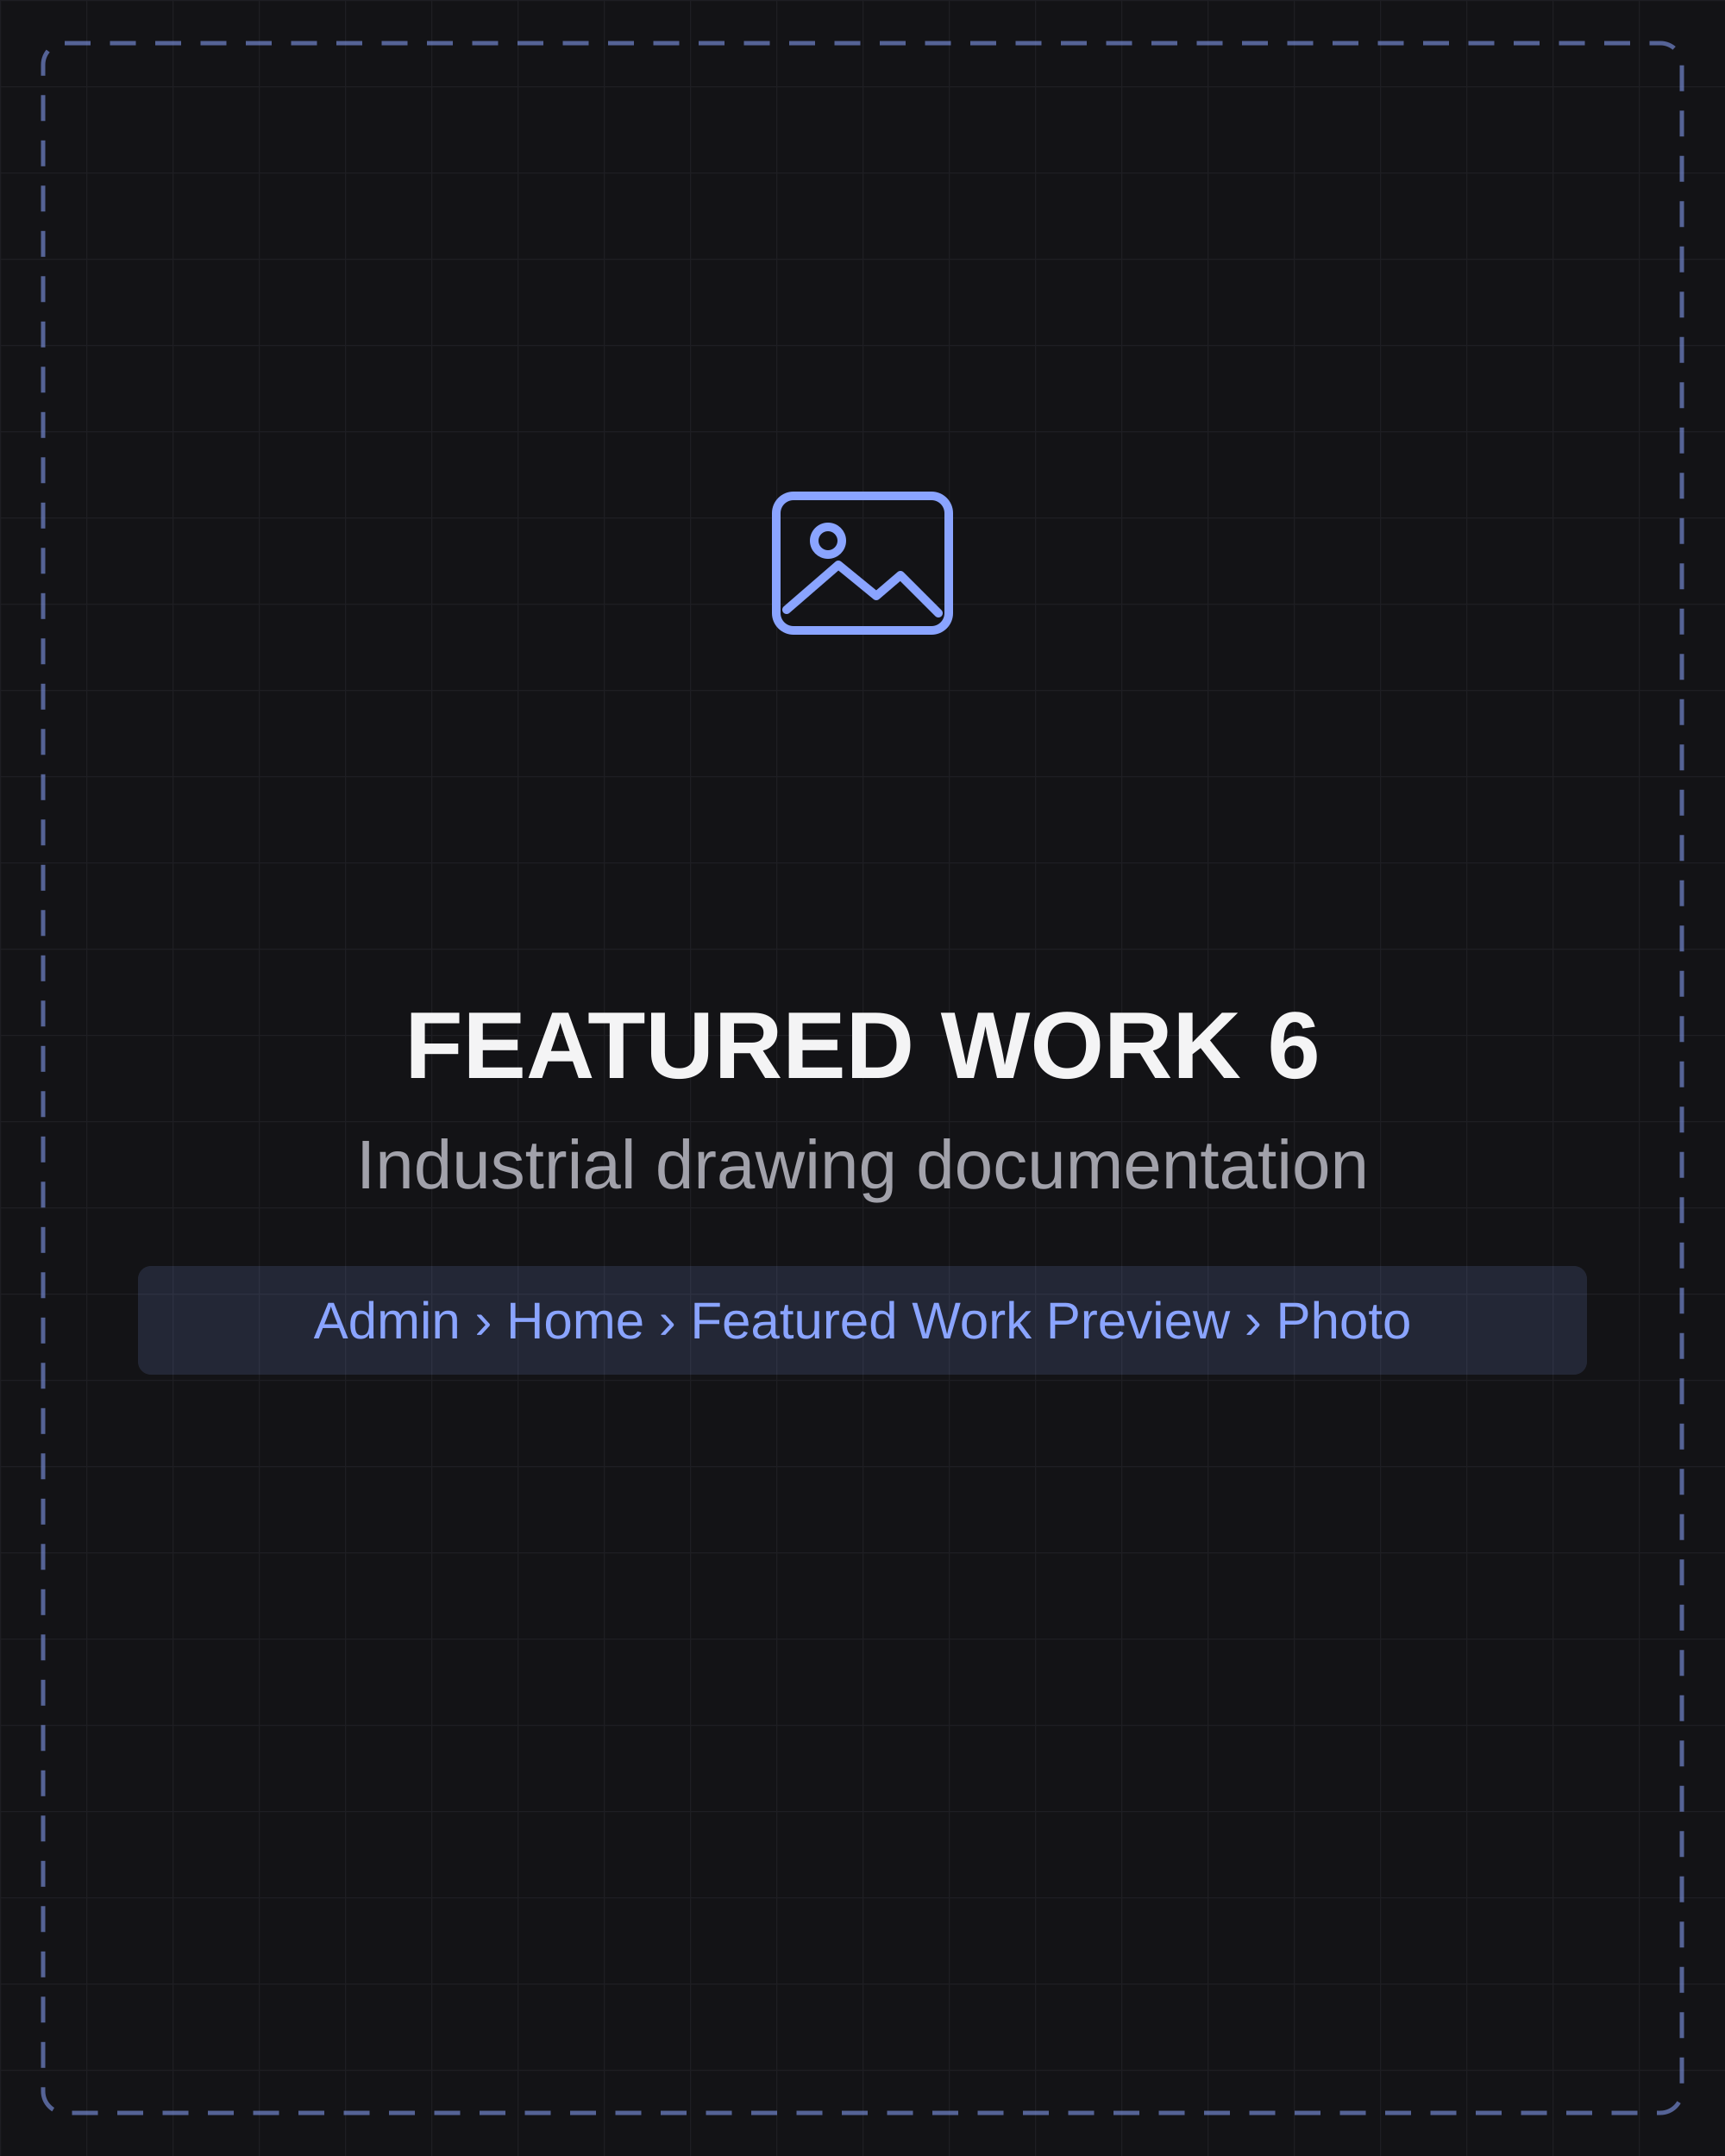
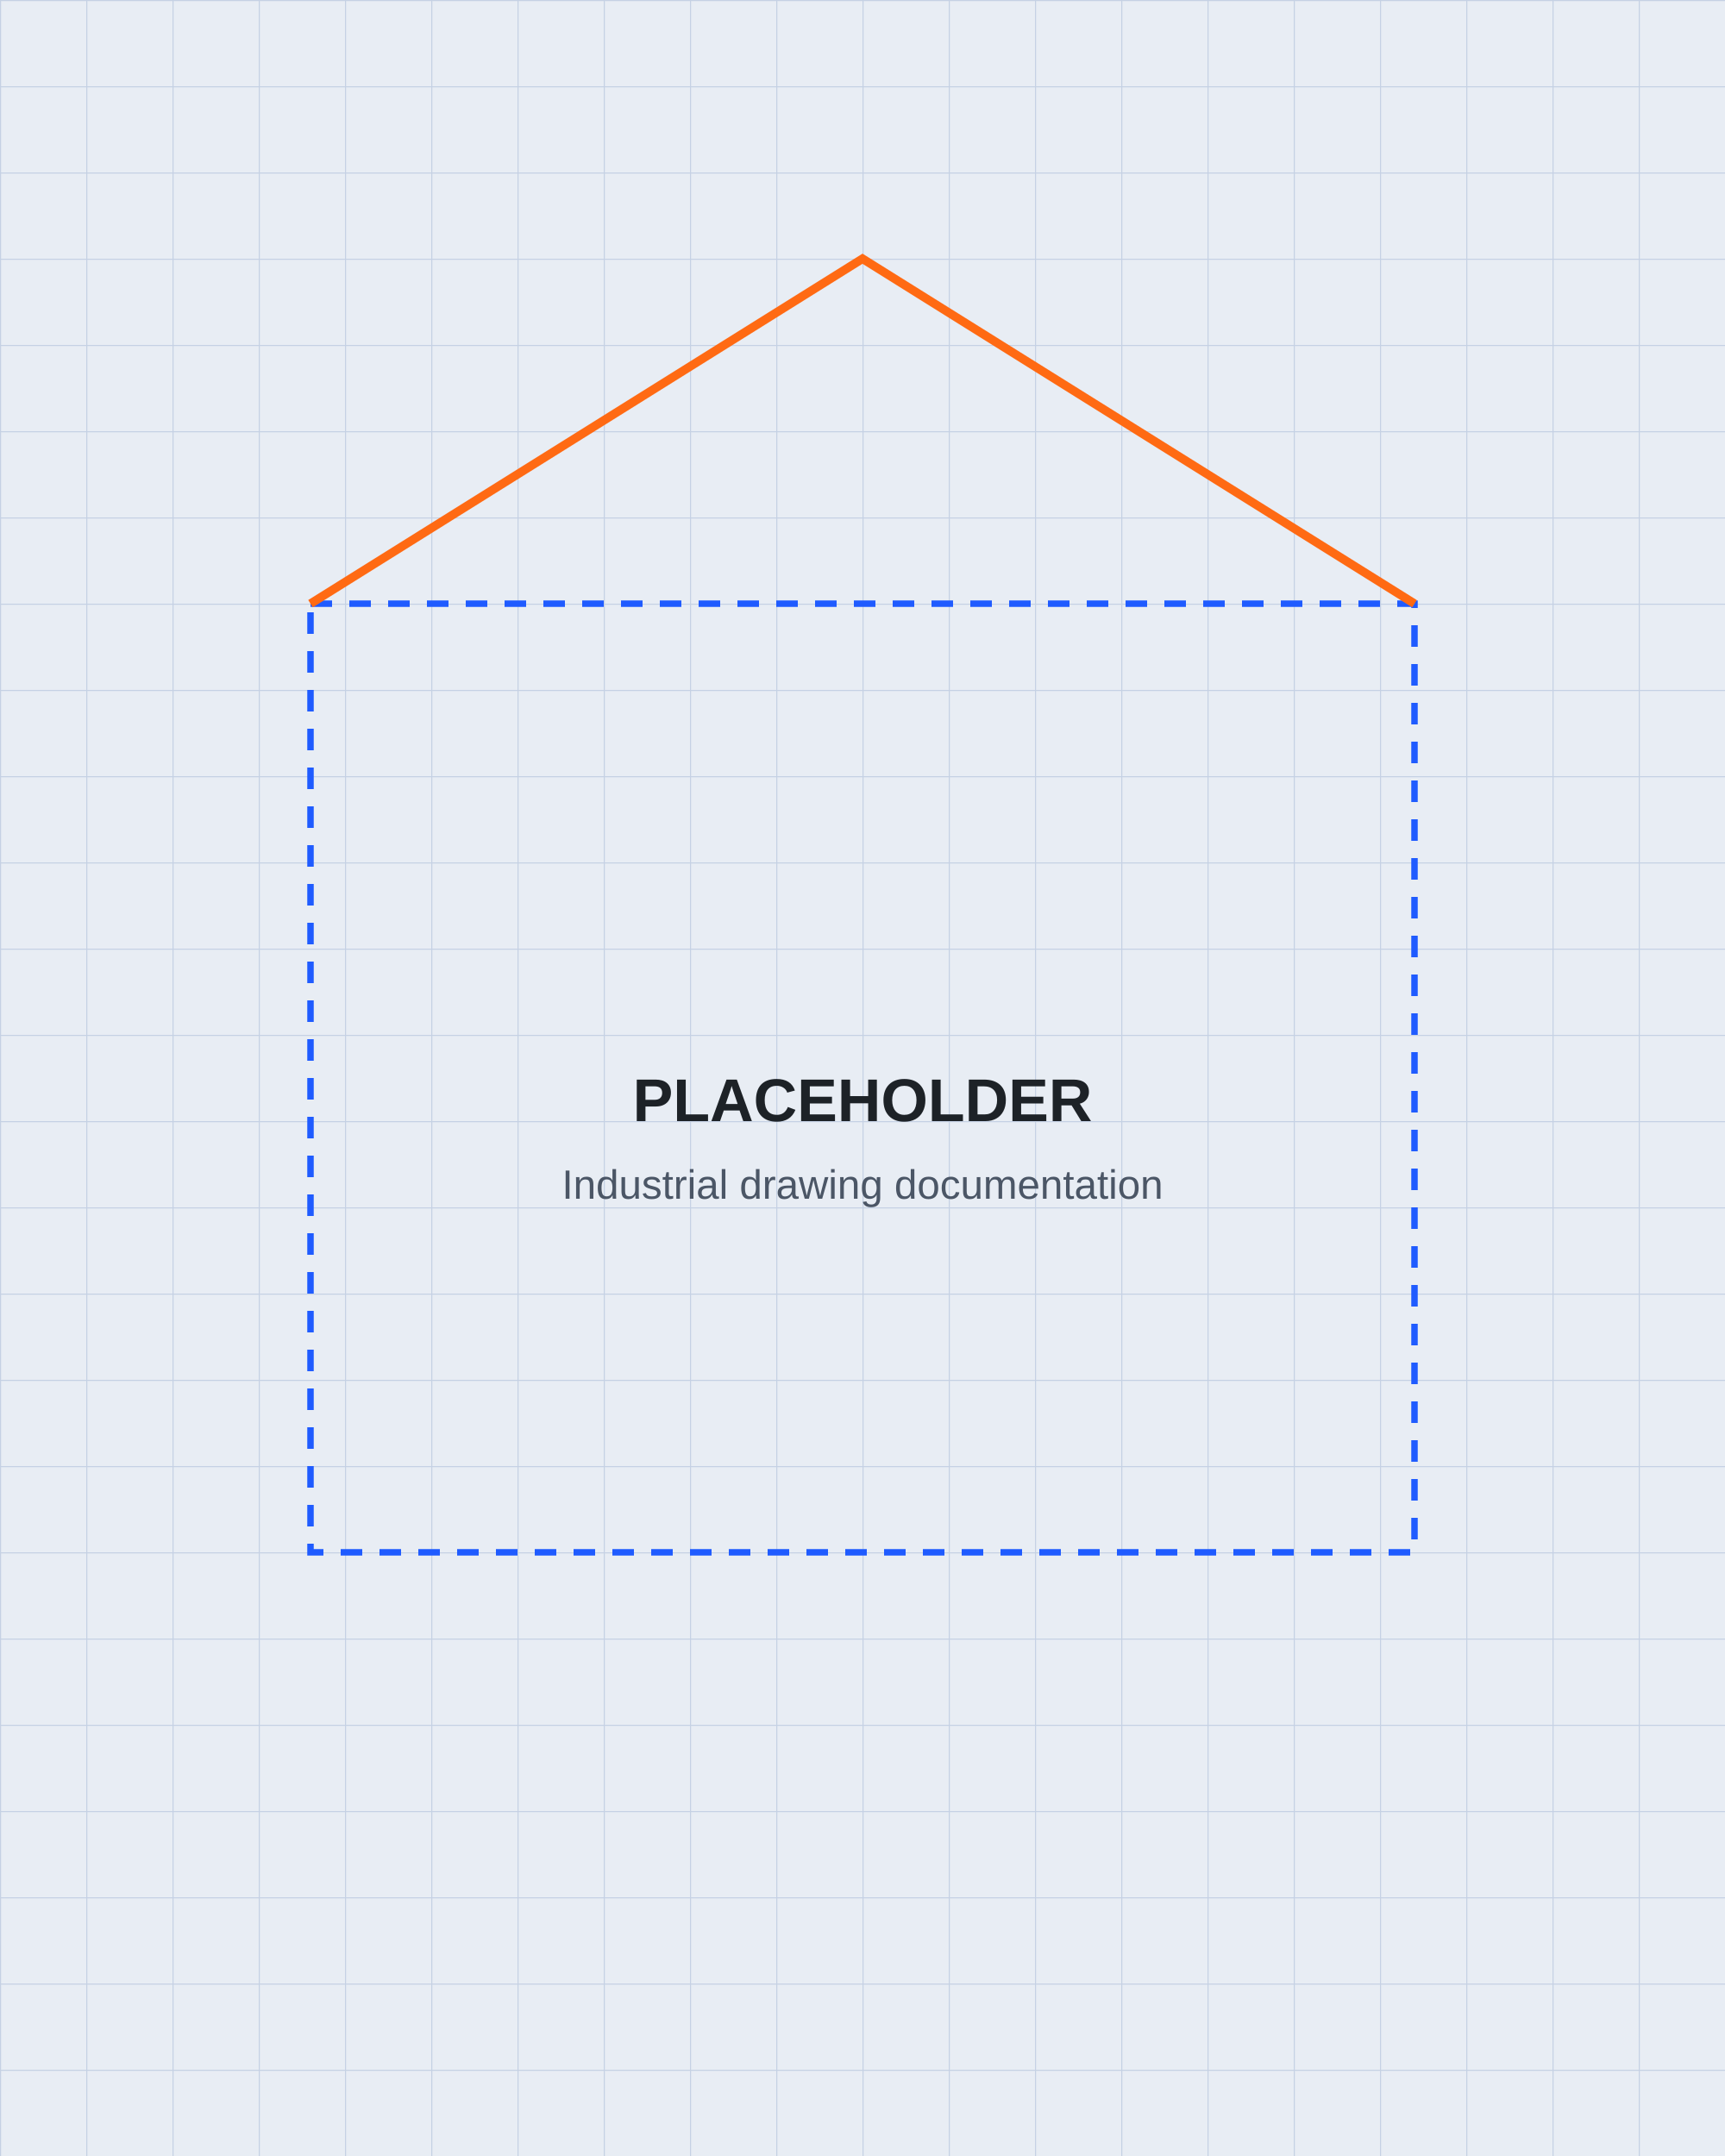
<svg xmlns="http://www.w3.org/2000/svg" viewBox="0 0 800 1000" width="800" height="1000">
  <defs>
    <pattern id="g" width="40" height="40" patternUnits="userSpaceOnUse">
-       <path d="M40 0H0V40" fill="none" stroke="#1E1E23" stroke-width="1" />
+       <path d="M40 0H0V40" fill="none" stroke="#C5D1E4" stroke-width="1" />
    </pattern>
  </defs>
-   <rect width="800" height="1000" fill="#131316" />
+   <rect width="800" height="1000" fill="#E8EDF4" />
  <rect width="800" height="1000" fill="url(#g)" />
-   <rect x="20" y="20" width="760" height="960" rx="10" fill="none" stroke="#8AA4FF" stroke-opacity=".55" stroke-width="2" stroke-dasharray="12 9" />
-   <g transform="translate(360 230)" fill="none" stroke="#8AA4FF" stroke-width="4" stroke-linecap="round" stroke-linejoin="round">
-     <rect width="80" height="62.4" rx="8" />
-     <circle cx="24" cy="20.8" r="6.4" />
-     <path d="M4.8 52.8L28.8 32L46.4 46.4L57.6 36.8L75.2 54.4" />
-   </g>
-   <text x="50%" y="500" text-anchor="middle" font-family="Arial,Helvetica,sans-serif" font-size="44" font-weight="700" fill="#F4F4F5">FEATURED WORK 6</text>
-   <text x="50%" y="551.2" text-anchor="middle" font-family="Arial,Helvetica,sans-serif" font-size="32" fill="#A1A1AA">Industrial drawing documentation</text>
-   <rect x="64" y="587.2" width="672" height="50.4" rx="6" fill="#8AA4FF" fill-opacity=".14" />
-   <text x="50%" y="620.8" text-anchor="middle" font-family="Arial,Helvetica,sans-serif" font-size="24" fill="#8AA4FF">Admin › Home › Featured Work Preview › Photo</text>
+   <rect x="144.0" y="280.0" width="512.0" height="440.0" fill="none" stroke="#1F5BFF" stroke-width="3" stroke-dasharray="10 8" />
+   <path d="M144.0 280.0L400.0 120.0L656.0 280.0" fill="none" stroke="#FF6A13" stroke-width="4" />
+   <text x="50%" y="520.0" text-anchor="middle" font-family="Arial,sans-serif" font-size="28" font-weight="700" fill="#1D2227">PLACEHOLDER</text>
+   <text x="50%" y="556.0" text-anchor="middle" font-family="Arial,sans-serif" font-size="19" fill="#4B5666">Industrial drawing documentation</text>
</svg>
